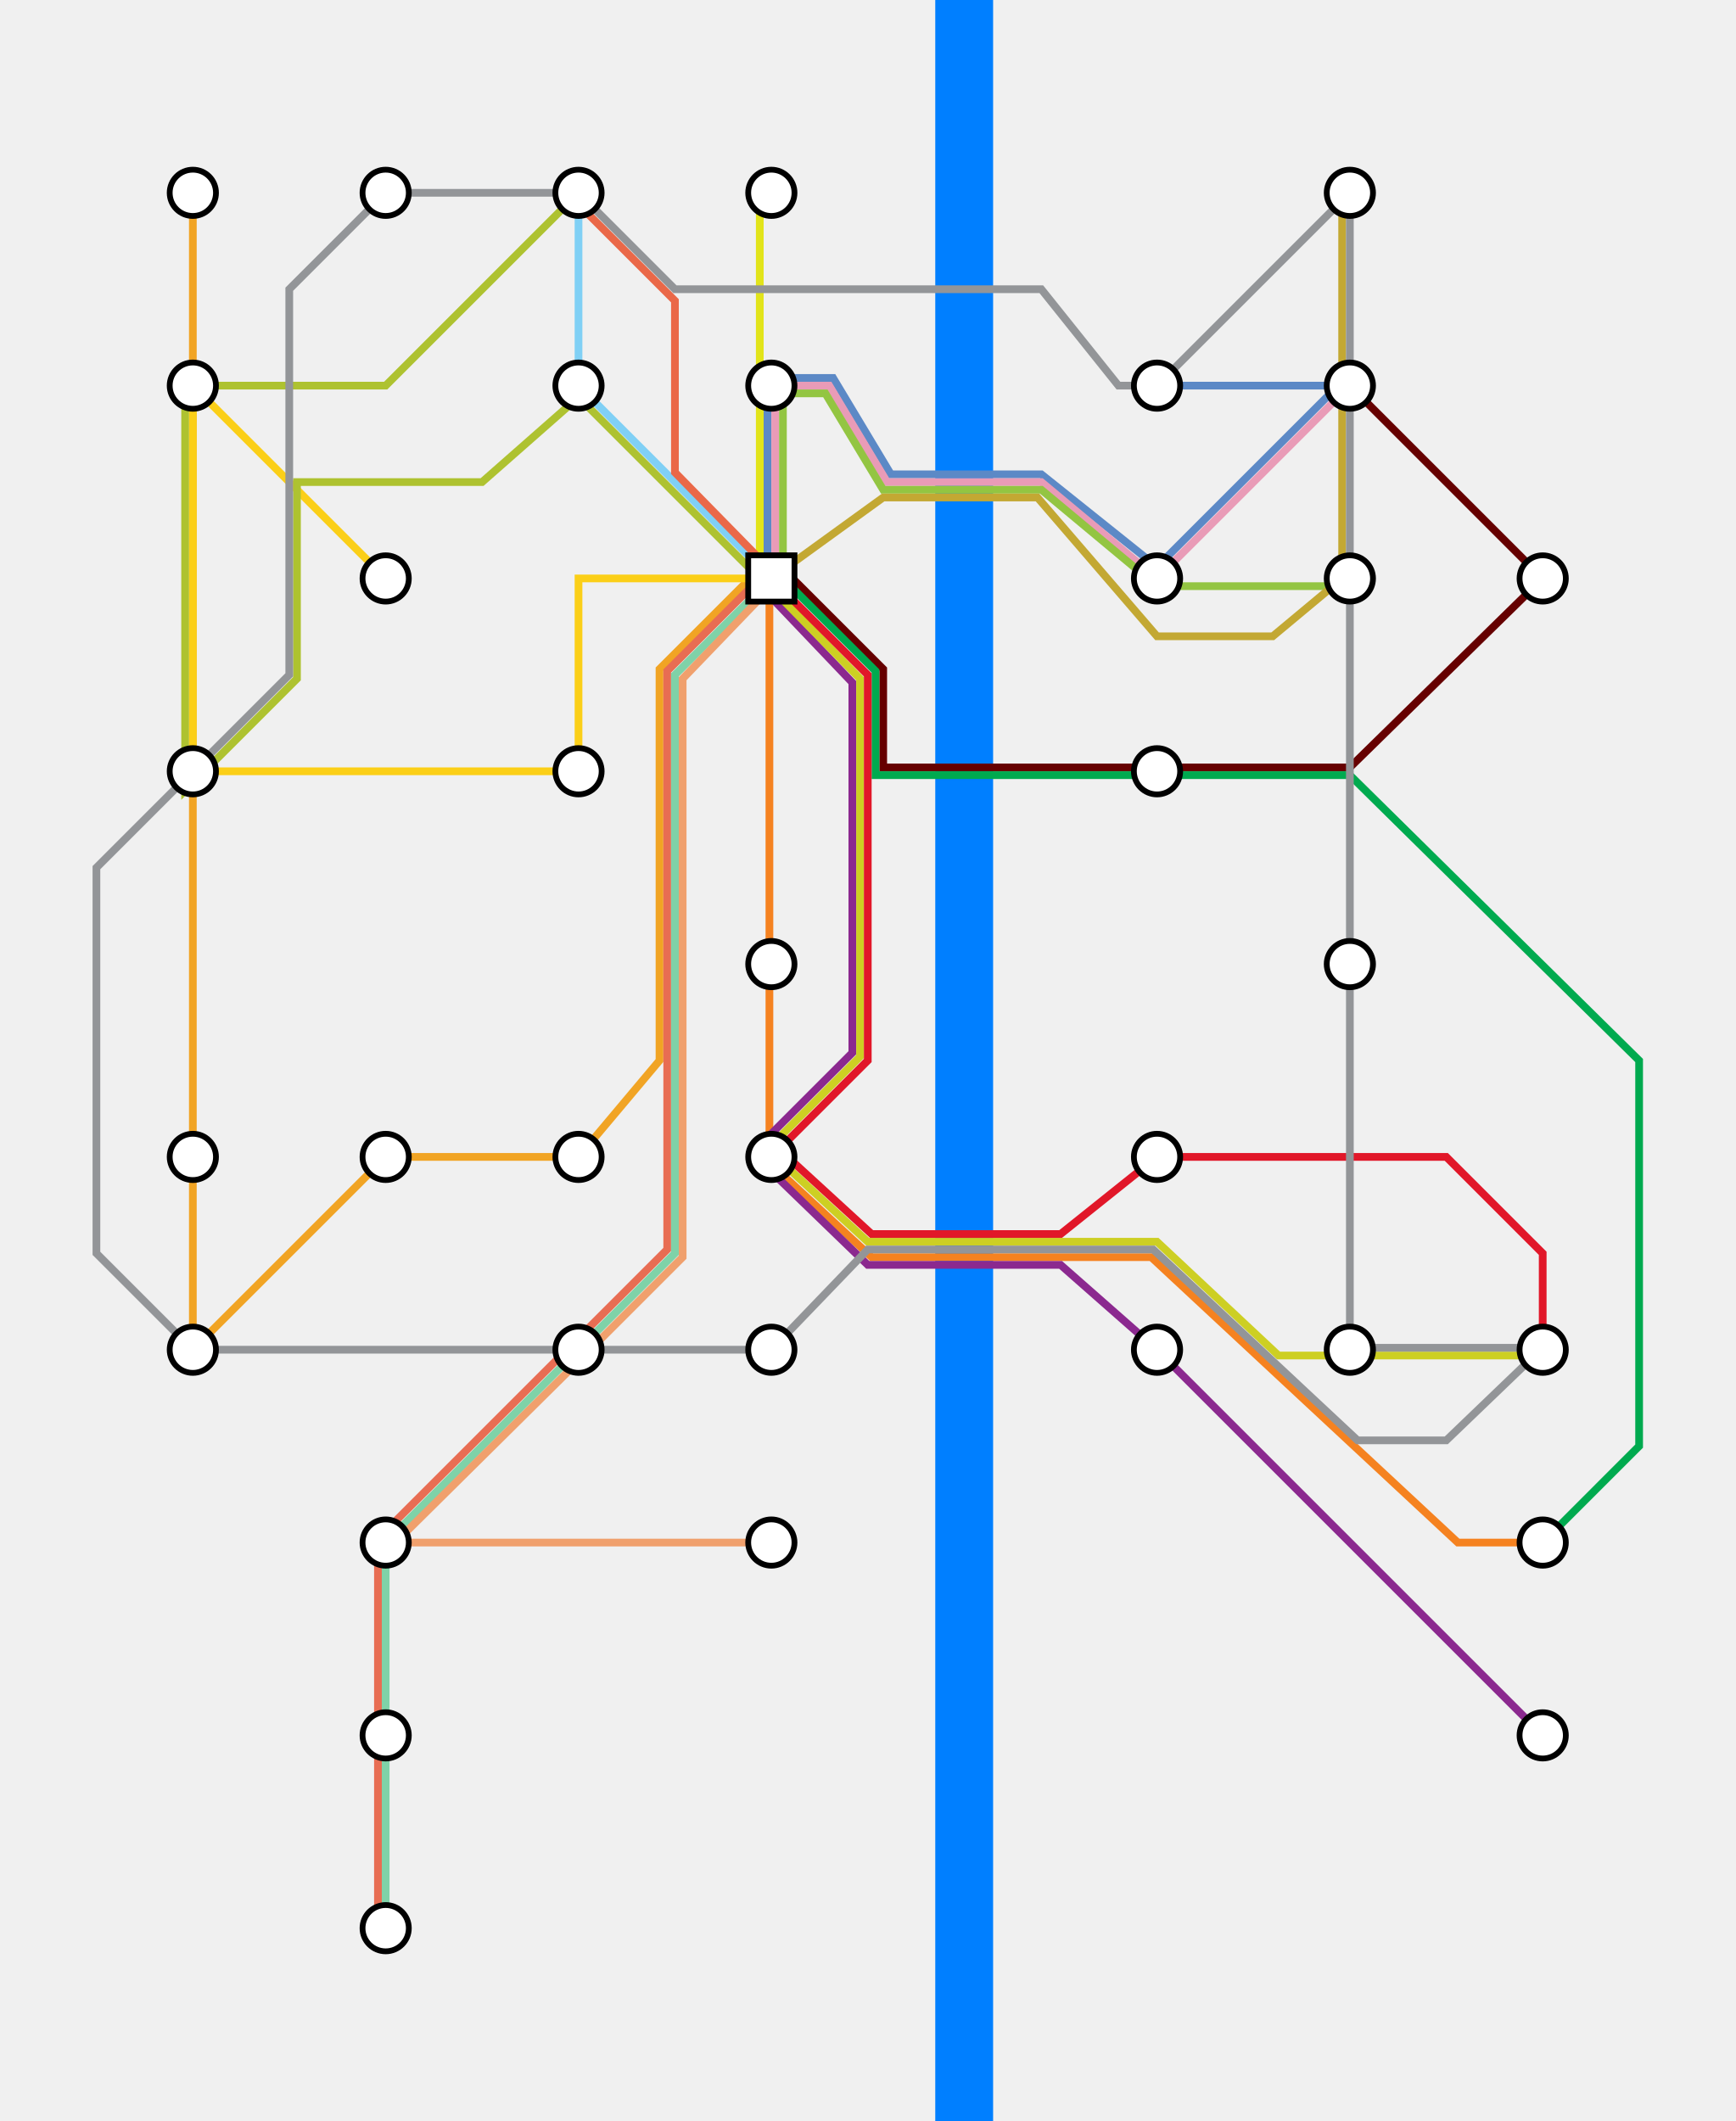
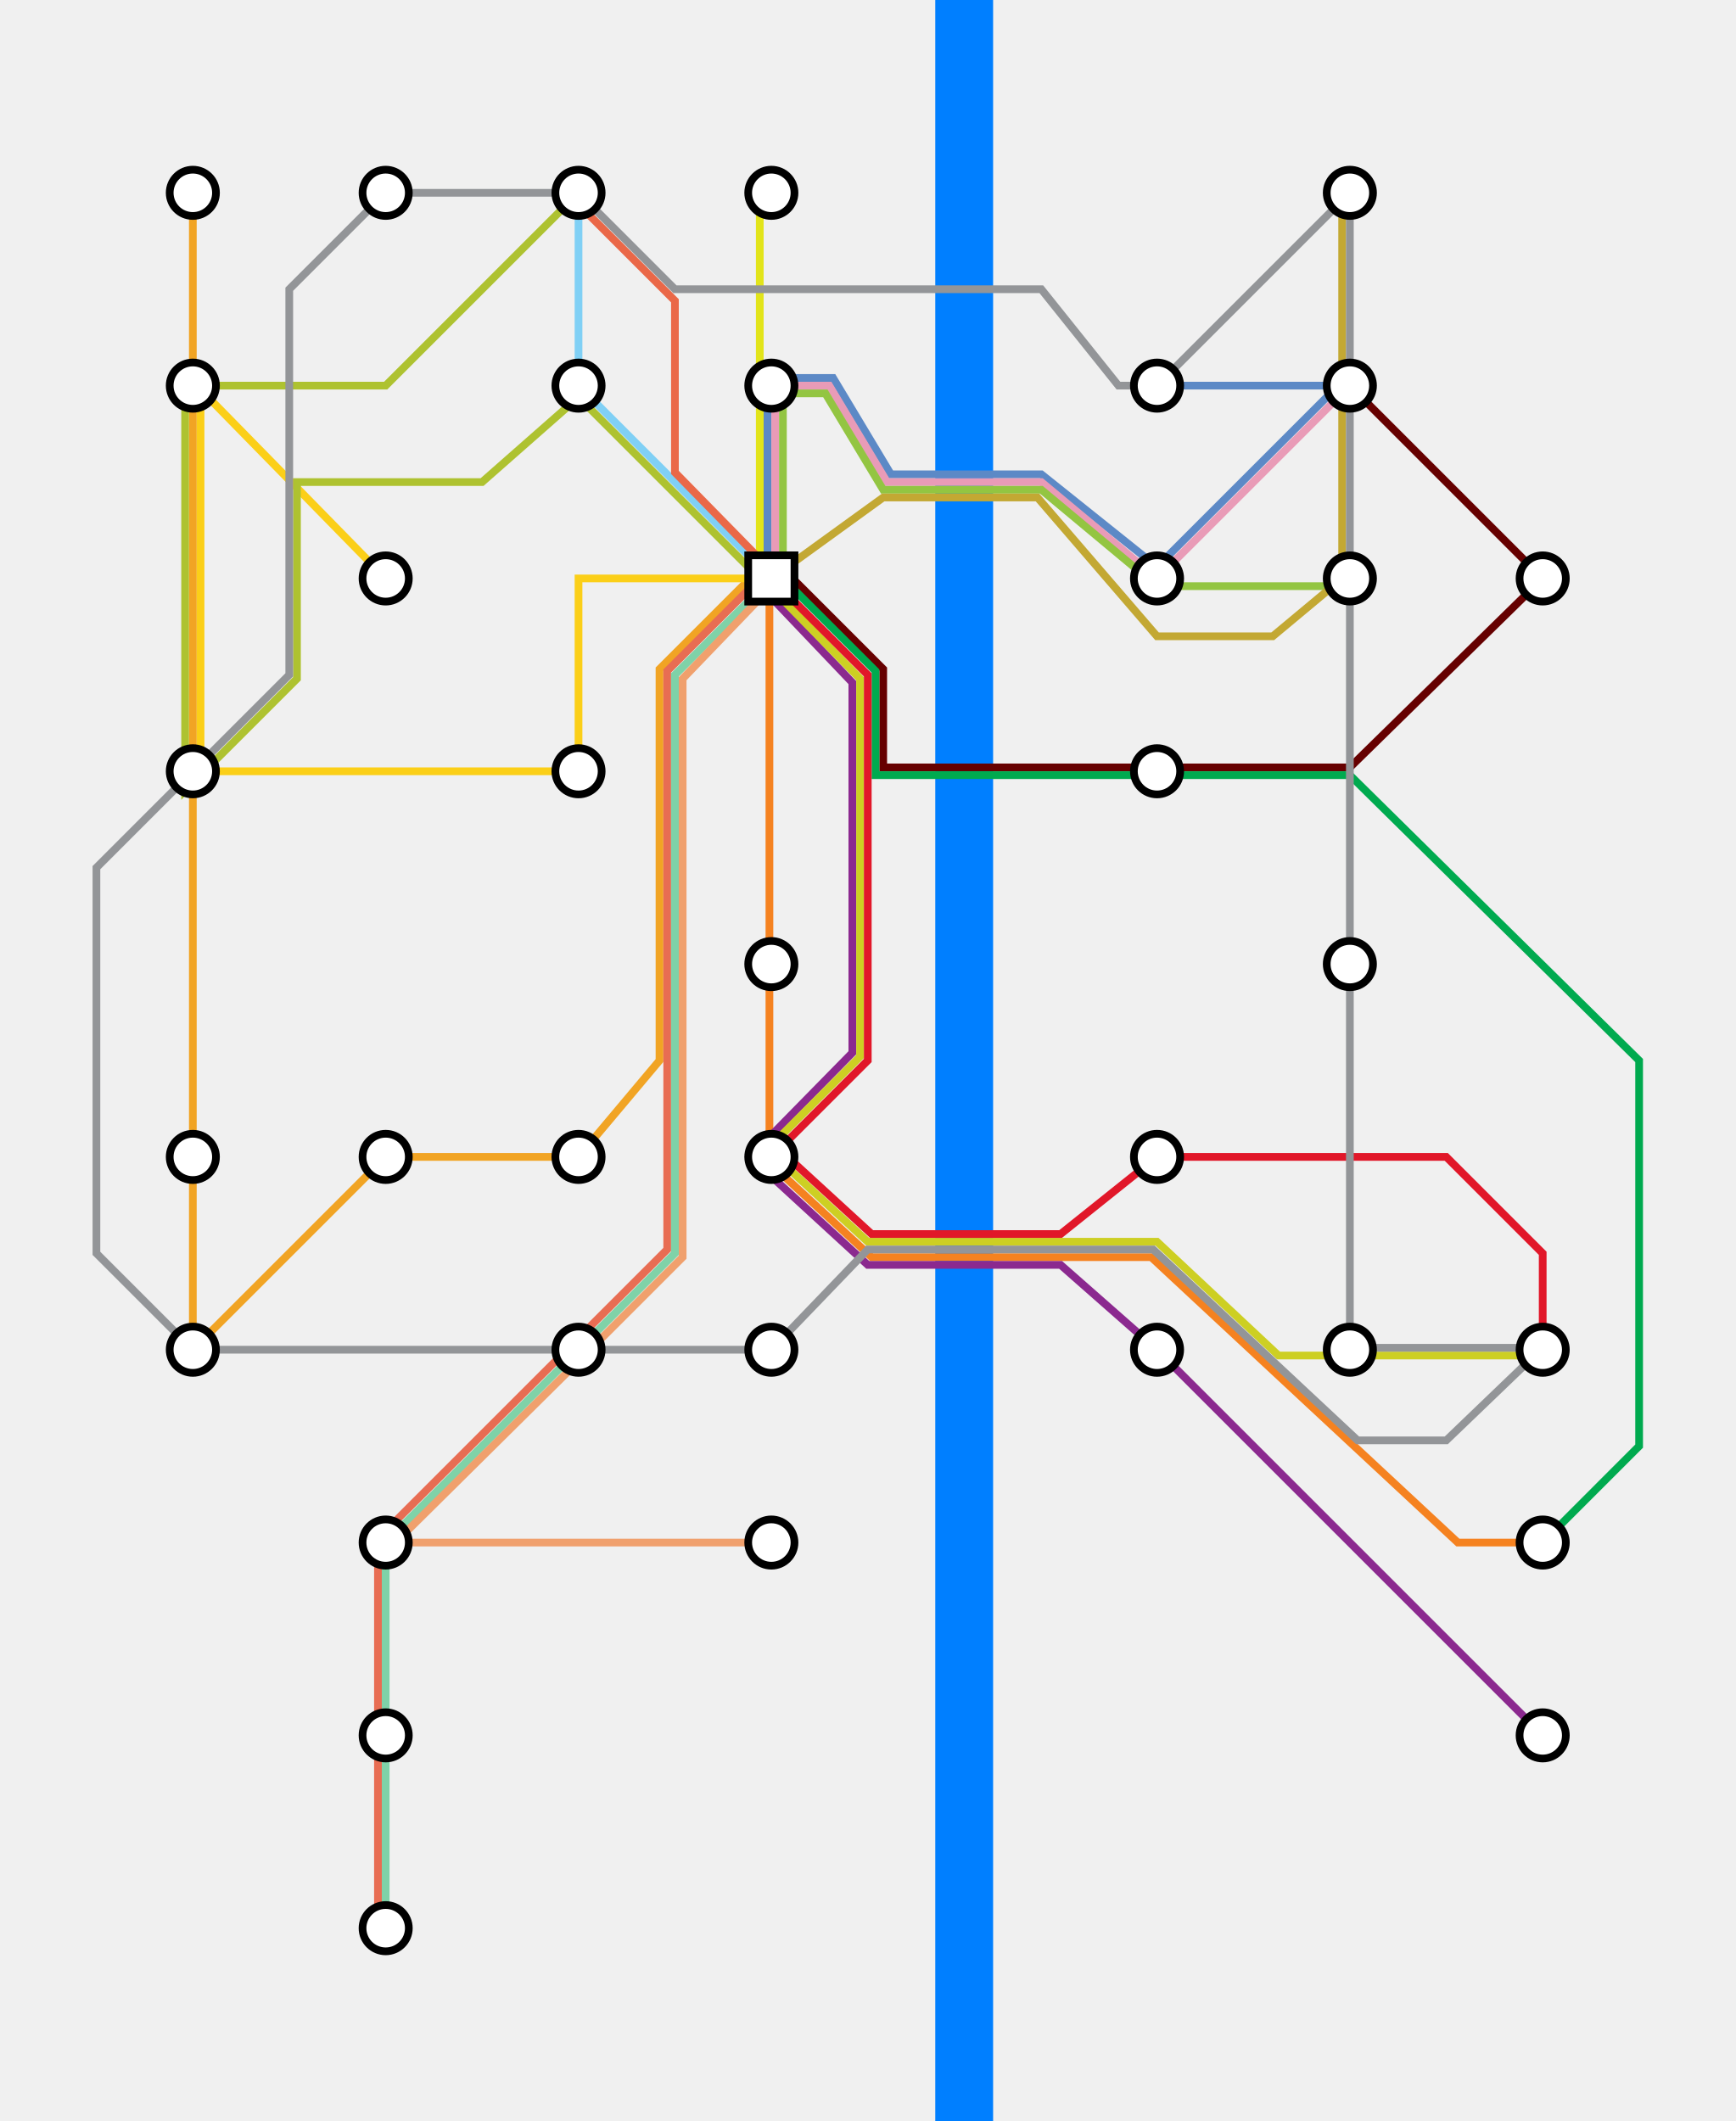
<svg xmlns="http://www.w3.org/2000/svg" xmlns:xlink="http://www.w3.org/1999/xlink" version="1.1" viewBox="0 0 900 1100">
  <symbol id="MajorBusStop">
    <g>
-       <circle cx="15" cy="15" r="12" fill="white" stroke="black" stroke-width="3" />
+       <circle cx="15" cy="15" r="12" fill="white" stroke="black" stroke-width="4" />
    </g>
  </symbol>
  <symbol id="TransportCentre">
    <g>
-       <rect x="3" y="3" width="24" height="24" fill="white" stroke="black" stroke-width="3" />
+       <rect x="3" y="3" width="24" height="24" fill="white" stroke="black" stroke-width="4" />
    </g>
  </symbol>
  <g id="BG">
    <rect id="river" x="485" y="0" height="1110" width="30" fill="#007FFF" />
  </g>
  <g id="routes" style="fill:none;stroke-width:4;">
    <path id="r01" style="stroke:#E2E41A;" d="M 394 300 L 394 100" title="Route #1" />
    <path id="r02" style="stroke:#F58220;" d="M 399 300 L 399 603 L 452 652 L 597 652 L 756 800 L 800 800" title="Route #2" />
    <path id="r03" style="stroke:#F1A424;" d="M 394 295 L 342 347 L 342 550 L 300 600 L 200 600 L 100 700 L 100 100" title="Route #3" />
    <path id="r04" style="stroke:#5C89C6;" d="M 398 300 L 398 196 L 432 196 L 462 246 L 540 246 L 600 294 L 694 200 L 600 200" title="Route #4" />
    <path id="r05" style="stroke:#E99BB7;" d="M 402 300 L 402 200 L 430 200 L 460 250 L 540 250 L 600 300 L 700 200" title="Route #5" />
    <path id="r06" style="stroke:#E86D53;" d="M 400 294 L 346 348 L 346 648 L 296 698 L 196 798 L 196 1000" title="Route #6" />
    <path id="r07" style="stroke:#7FD2A8;" d="M 400 300 L 350 350 L 350 650 L 300 700 L 200 800 L 200 1000" title="Route #7" />
-     <path id="r08" style="stroke:#FBCF18;" d="M 400 300 L 300 300 L 300 400 L 100 400 L 100 200 L 200 300" title="Route #8" />
+     <path id="r08" style="stroke:#FBCF18;" d="M 400 300 L 300 300 L 300 400 L 104 400 L 104 202 L 200 300" title="Route #8" />
    <path id="r09" style="stroke:#AEC230;" d="M 400 306 L 300 206 L 250 250 L 154 250 L 154 352 L 96 410 L 96 200 L 200 200 L 300 100" title="Route #9" />
-     <path id="r10" style="stroke:#8B298F;" d="M 402 312 L 442 354 L 442 546 L 390 598 L 450 656 L 550 656 L 600 700 L 800 900" title="Route #10" />
+     <path id="r10" style="stroke:#8B298F;" d="M 402 312 L 442 354 L 442 546 L 389 600 L 450 656 L 550 656 L 600 700 L 800 900" title="Route #10" />
    <path id="r11" style="stroke:#93C542;" d="M 406 300 L 406 204 L 428 204 L 458 254 L 540 254 L 600 304 L 700 304" title="Route #11" />
    <path id="r12" style="stroke:#F0A06D;" d="M 404 300 L 354 352 L 354 652 L 304 702 L 205 800 L 400 800" title="Route #12" />
    <path id="r13" style="stroke:#CDCF23;" d="M 400 305 L 446 352 L 446 548 L 398 596 L 450 644 L 600 644 L 663 703 L 700 703 L 800 703" title="Route #13" />
    <path id="r14" style="stroke:#660000;" d="M 405 294 L 458 347 L 458 398 L 600 398 L 700 398 L 800 300 L 700 200" title="Route #14" />
    <path id="r15" style="stroke:#00AA4F;" d="M 404 298 L 454 348 L 454 402 L 700 402 L 850 550 L 850 750 L 800 800" title="Route #15" />
    <path id="r16" style="stroke:#C3A833;" d="M 400 300 L 458 258 L 538 258 L 600 330 L 660 330 L 696 300 L 696 100" title="Route #16" />
    <path id="r17" style="stroke:#E11729;" d="M 400 300 L 450 350 L 450 550 L 404 596 L 452 640 L 550 640 L 600 600 L 750 600 L 800 650 L 800 700" title="Route #17" />
    <path id="r18" style="stroke:#80D0F5;" d="M 400 300 L 300 200 L 300 100" title="Route #18" />
    <path id="rCE" style="stroke:#EA6848;" d="M 400 296 L 350 245 L 350 156 L 300 106" title="Route #CE" />
    <path id="rOrbiter" style="stroke:#939598;" d="M 200 100 L 300 100 L 350 150 L 540 150 L 580 200 L 600 200 L 700 100 L 700 699 L 800 699 L 750 747 L 704 747 L 598 648 L 450 648 L 400 700 L 100 700 L 50 650 L 50 450 L 150 350 L 150 150 L 200 100" title="Orbiter" />
  </g>
  <g id="stops">
    <use xlink:href="#MajorBusStop" x="85" y="85" />
    <use xlink:href="#MajorBusStop" x="185" y="85" />
    <use xlink:href="#MajorBusStop" x="285" y="85" />
    <use xlink:href="#MajorBusStop" x="385" y="85" />
    <use xlink:href="#MajorBusStop" x="685" y="85" />
    <use xlink:href="#MajorBusStop" x="85" y="185" />
    <use xlink:href="#MajorBusStop" x="285" y="185" />
    <use xlink:href="#MajorBusStop" x="385" y="185" />
    <use xlink:href="#MajorBusStop" x="585" y="185" />
    <use xlink:href="#MajorBusStop" x="685" y="185" />
    <use xlink:href="#MajorBusStop" x="185" y="285" />
    <use xlink:href="#TransportCentre" x="385" y="285" />
    <use xlink:href="#MajorBusStop" x="585" y="285" />
    <use xlink:href="#MajorBusStop" x="685" y="285" />
    <use xlink:href="#MajorBusStop" x="785" y="285" />
    <use xlink:href="#MajorBusStop" x="85" y="385" />
    <use xlink:href="#MajorBusStop" x="285" y="385" />
    <use xlink:href="#MajorBusStop" x="585" y="385" />
    <use xlink:href="#MajorBusStop" x="385" y="485" />
    <use xlink:href="#MajorBusStop" x="685" y="485" />
    <use xlink:href="#MajorBusStop" x="85" y="585" />
    <use xlink:href="#MajorBusStop" x="185" y="585" />
    <use xlink:href="#MajorBusStop" x="285" y="585" />
    <use xlink:href="#MajorBusStop" x="385" y="585" />
    <use xlink:href="#MajorBusStop" x="585" y="585" />
    <use xlink:href="#MajorBusStop" x="85" y="685" />
    <use xlink:href="#MajorBusStop" x="285" y="685" />
    <use xlink:href="#MajorBusStop" x="385" y="685" />
    <use xlink:href="#MajorBusStop" x="585" y="685" />
    <use xlink:href="#MajorBusStop" x="685" y="685" />
    <use xlink:href="#MajorBusStop" x="785" y="685" />
    <use xlink:href="#MajorBusStop" x="185" y="785" />
    <use xlink:href="#MajorBusStop" x="385" y="785" />
    <use xlink:href="#MajorBusStop" x="785" y="785" />
    <use xlink:href="#MajorBusStop" x="185" y="885" />
    <use xlink:href="#MajorBusStop" x="785" y="885" />
    <use xlink:href="#MajorBusStop" x="185" y="985" />
  </g>
</svg>
